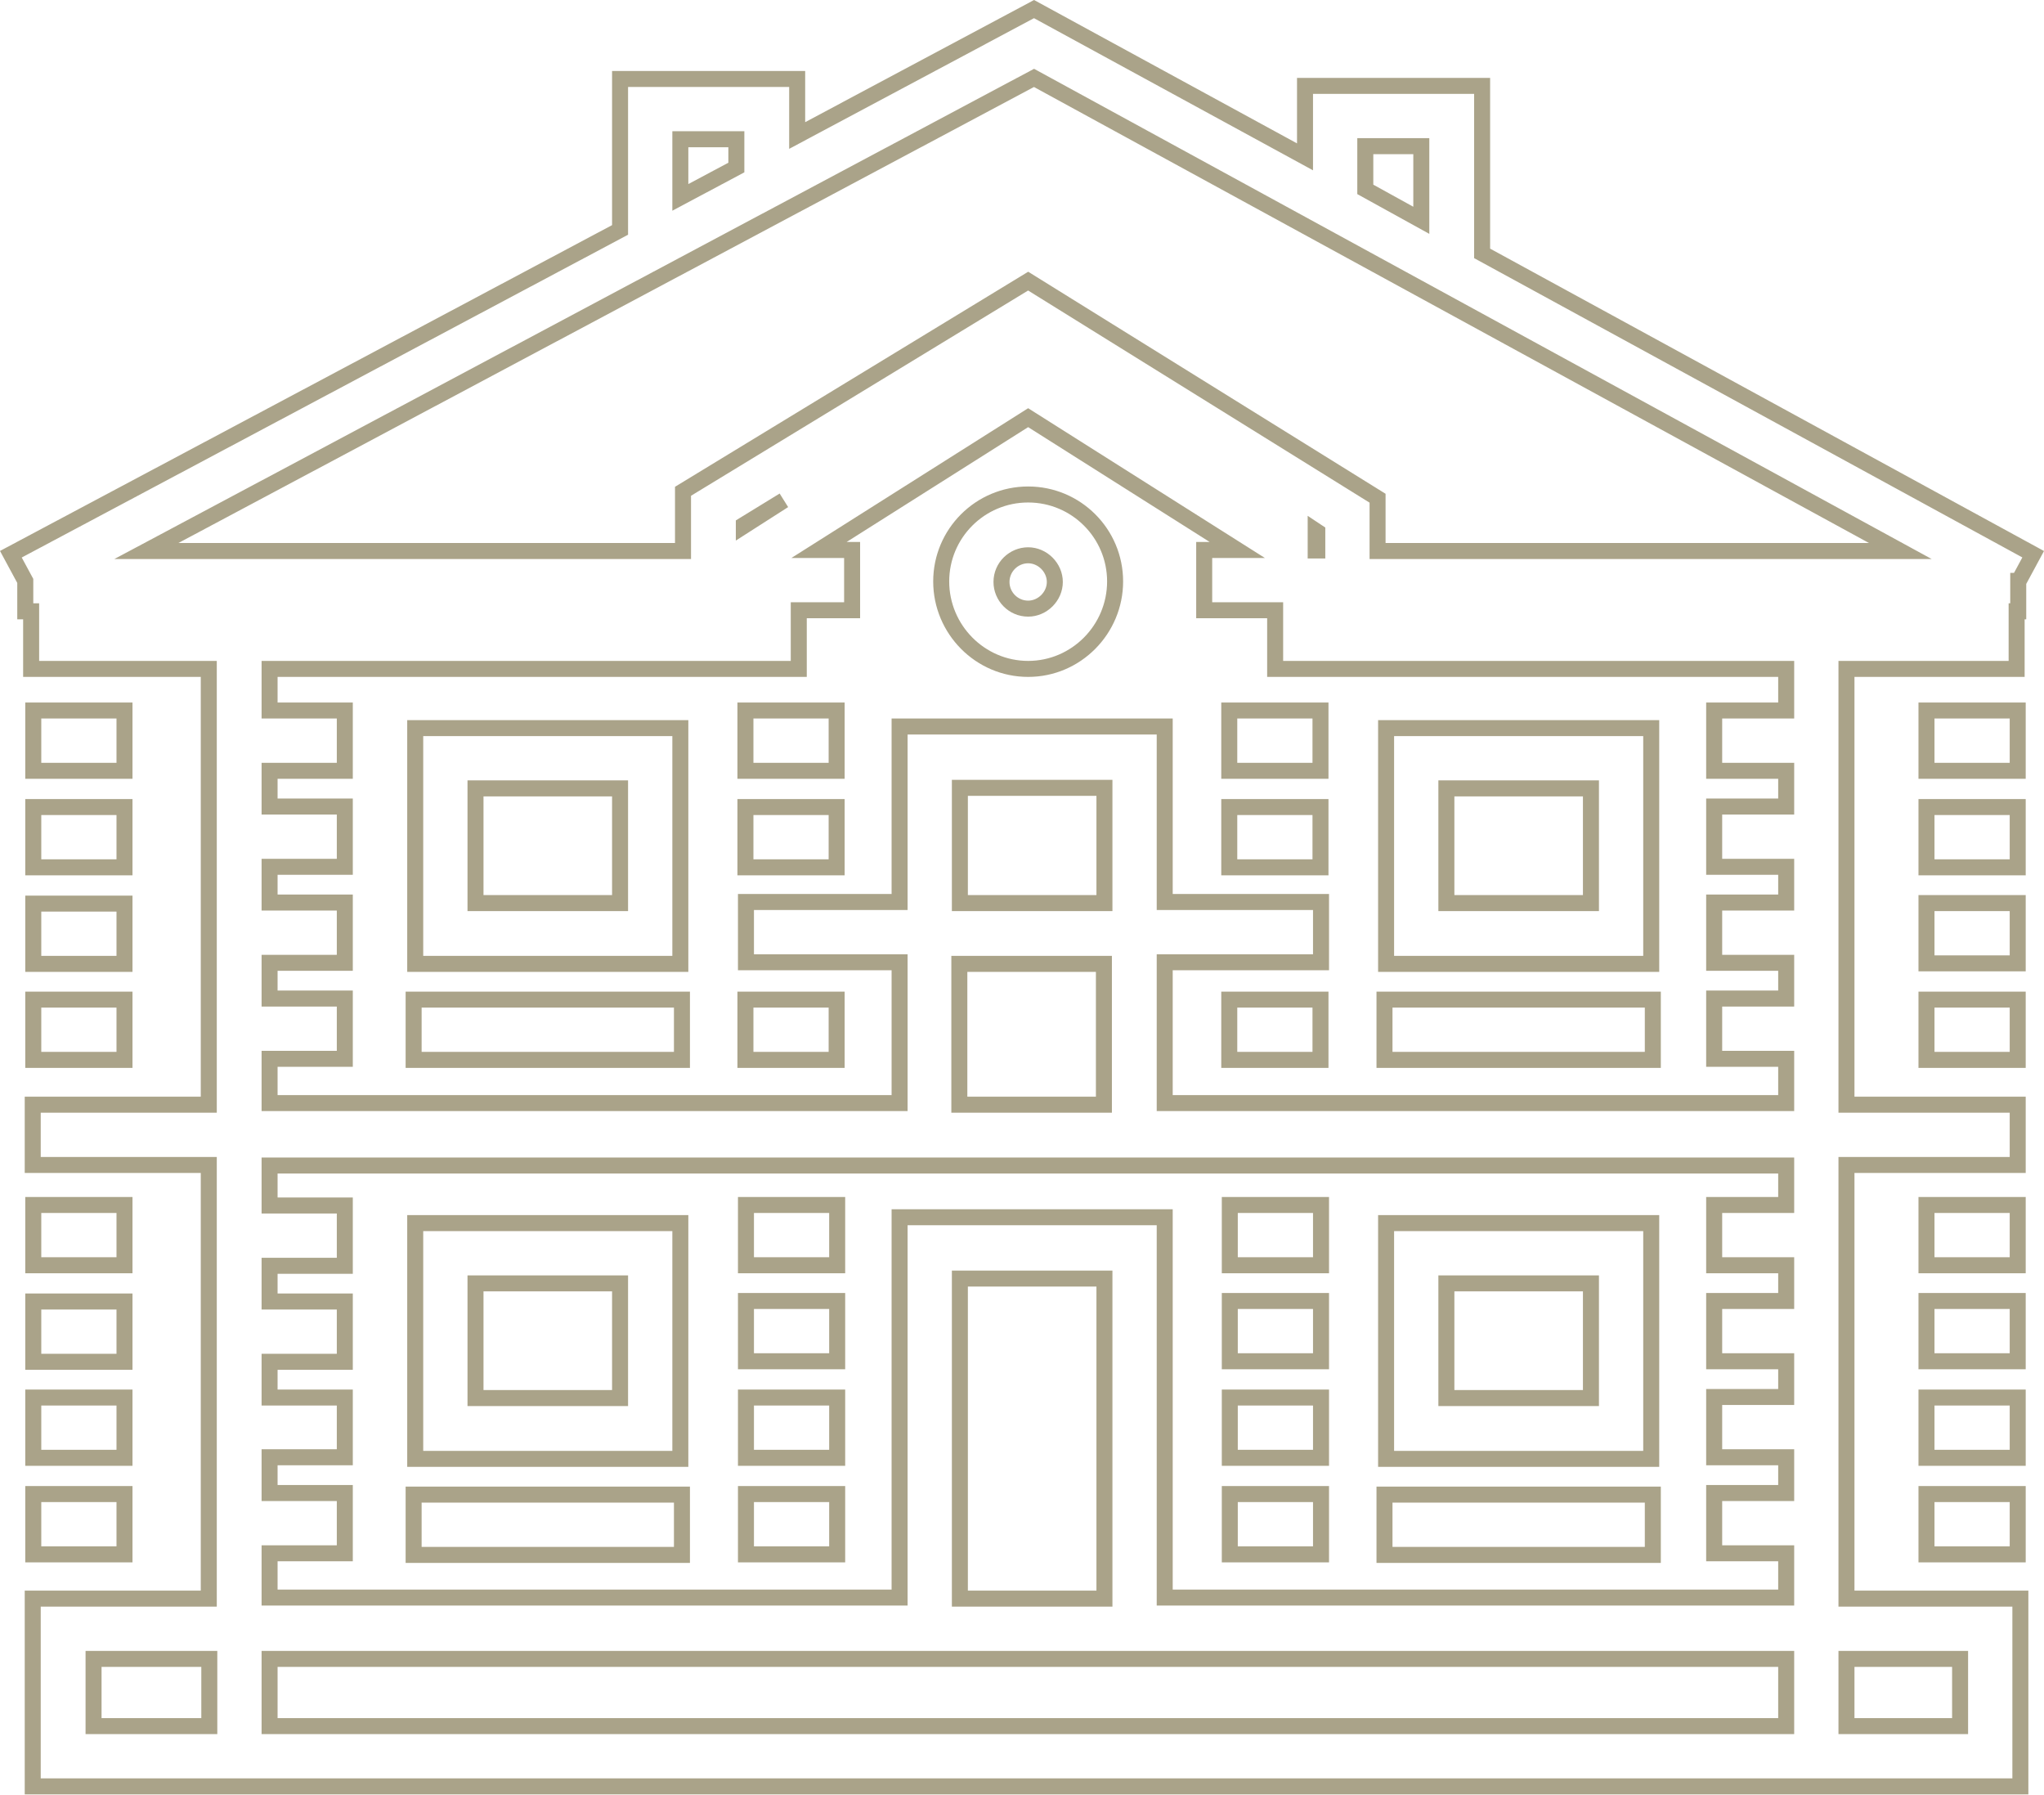
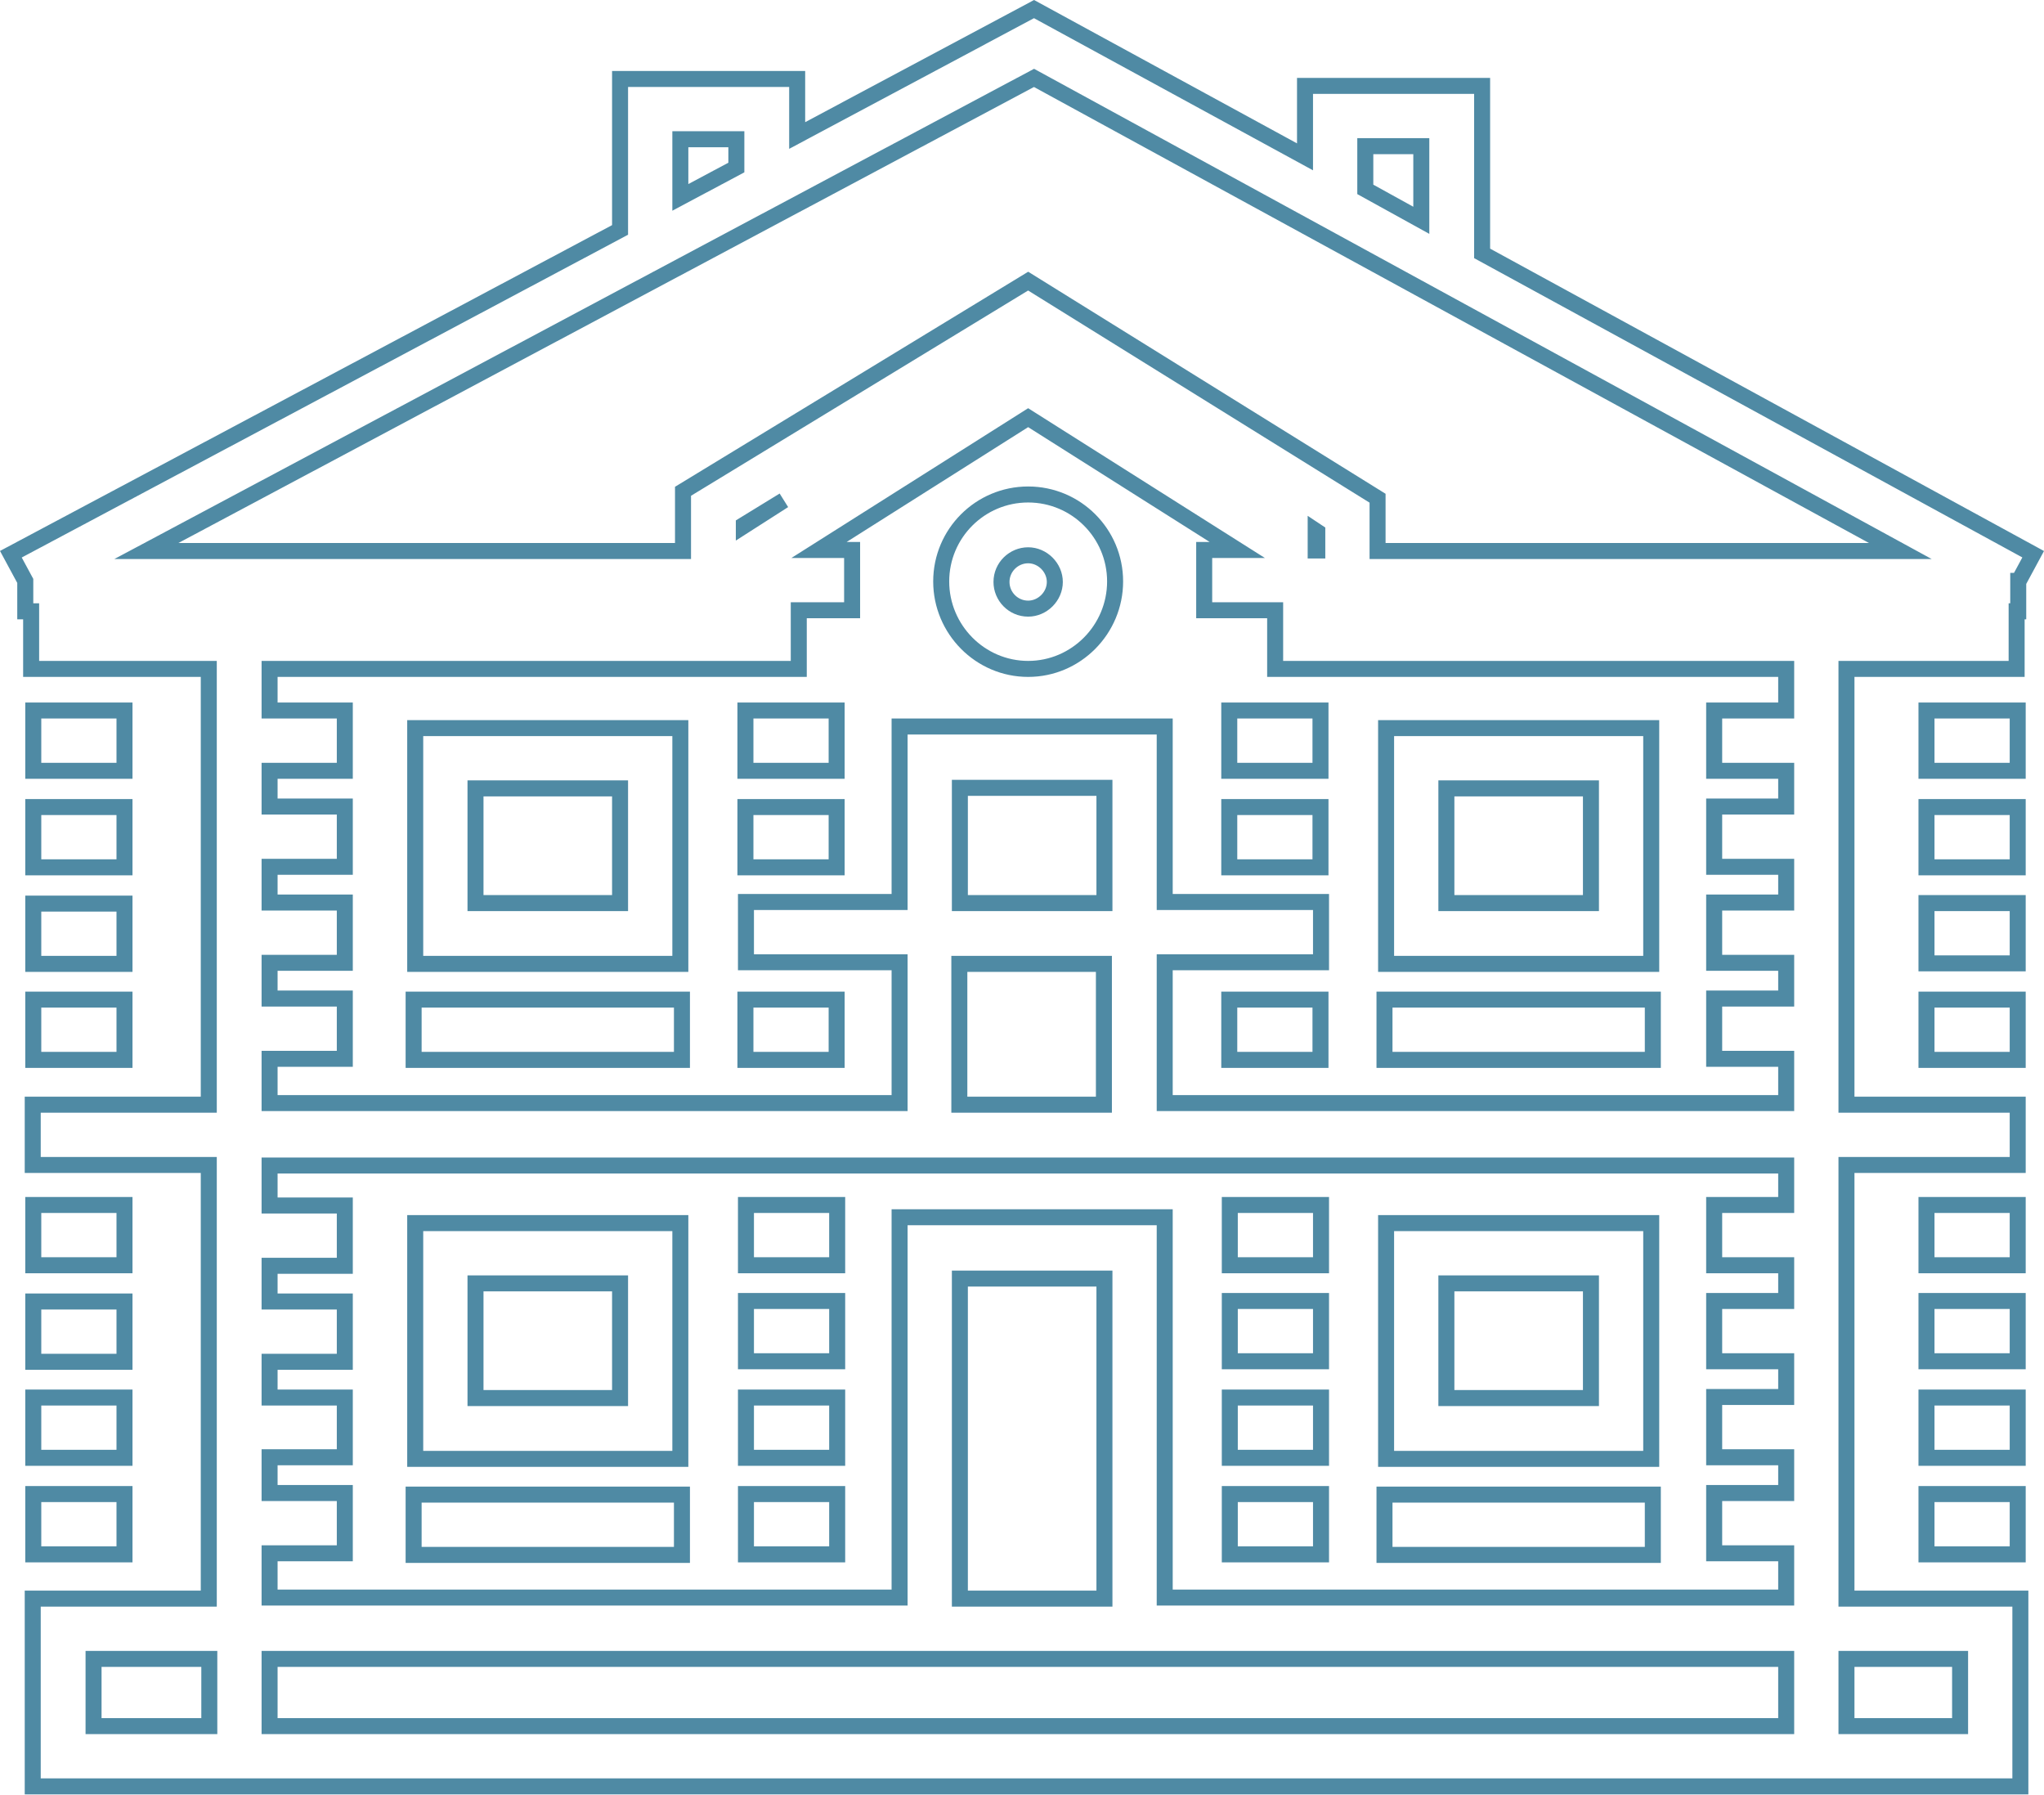
<svg xmlns="http://www.w3.org/2000/svg" width="139" height="122" viewBox="0 0 139 122" fill="none">
-   <path opacity="0.69" fill-rule="evenodd" clip-rule="evenodd" d="M70.32 0L88.202 9.748V5.296H101.334V16.905L139 37.464L137.792 39.7V42.106H137.683V46.023H126.111V74.564H137.756V79.75H126.111V108.146H137.937V122H1.682V108.146H13.653V79.75H1.682V74.564H13.653V46.023H1.573V42.106H1.174V39.633L0 37.459L41.623 15.306V4.825H54.755V8.306L70.32 0ZM2.263 41.018H2.662V44.935H14.742V75.652H2.77V78.662H14.742V109.234H2.77V120.912H136.849V109.234H125.023V78.662H136.668V75.652H125.023V44.935H136.595V41.018H136.704V38.951H136.96L137.528 37.9L100.246 17.551V6.384H89.29V11.58L70.315 1.236L53.667 10.12V5.913H42.711V15.959L1.478 37.905L2.263 39.358V41.018ZM70.321 4.678L131.362 38.008H93.136V34.176L69.916 19.752L46.992 33.708V38.008H7.776L70.321 4.678ZM12.131 36.92H45.903V33.097L69.921 18.475L94.224 33.572V36.92H127.099L70.314 5.915L12.131 36.92ZM45.722 8.923H50.619V11.716L45.722 14.327V8.923ZM46.81 10.011V12.513L49.531 11.063V10.011H46.81ZM92.301 9.394H97.199V15.901L92.301 13.197V9.394ZM93.39 10.482V12.555L96.11 14.057V10.482H93.39ZM69.918 27.754L86.017 37.936H82.434V40.946H87.259V44.935H122.012V48.852H117.115V51.862H122.012V55.38H117.115V58.39H122.012V61.907H117.115V64.918H122.012V68.435H117.115V71.445H122.012V75.543H78.661V64.881H89.29V61.871H78.661V49.94H61.72V61.871H51.272V64.881H61.72V75.543H17.789V71.445H22.904V68.435H17.789V64.918H22.904V61.907H17.789V58.39H22.904V55.38H17.789V51.862H22.904V48.852H17.789V44.935H53.775V40.946H57.403V37.936H53.82L69.918 27.754ZM57.576 36.848H58.491V42.034H54.864V46.023H18.877V47.764H23.992V52.95H18.877V54.292H23.992V59.478H18.877V60.819H23.992V66.005H18.877V67.347H23.992V72.533H18.877V74.455H60.632V65.969H50.184V60.783H60.632V48.852H79.749V60.783H90.379V65.969H79.749V74.455H120.924V72.533H116.026V67.347H120.924V66.005H116.026V60.819H120.924V59.478H116.026V54.292H120.924V52.95H116.026V47.764H120.924V46.023H86.171V42.034H81.346V36.848H82.261L69.918 29.041L57.576 36.848ZM63.461 39.531C63.461 35.967 66.353 33.076 69.918 33.076C73.484 33.076 76.376 35.967 76.376 39.531C76.376 43.091 73.488 46.023 69.918 46.023C66.349 46.023 63.461 43.091 63.461 39.531ZM69.918 34.164C66.954 34.164 64.55 36.568 64.55 39.531C64.55 42.499 66.959 44.935 69.918 44.935C72.879 44.935 75.287 42.499 75.287 39.531C75.287 36.568 72.883 34.164 69.918 34.164ZM53.019 33.555L53.597 34.477L50.039 36.754V35.383L53.019 33.555ZM88.927 35.07L90.125 35.867V37.972H88.927V35.07ZM69.918 38.298C69.233 38.298 68.649 38.86 68.649 39.568C68.649 40.254 69.21 40.837 69.918 40.837C70.597 40.837 71.188 40.246 71.188 39.568C71.188 38.889 70.597 38.298 69.918 38.298ZM67.561 39.568C67.561 38.245 68.646 37.21 69.918 37.21C71.198 37.21 72.276 38.288 72.276 39.568C72.276 40.847 71.198 41.925 69.918 41.925C68.595 41.925 67.561 40.84 67.561 39.568ZM1.718 47.764H9.01V52.95H1.718V47.764ZM2.807 48.852V51.862H7.922V48.852H2.807ZM50.148 47.764H57.439V52.95H50.148V47.764ZM51.236 48.852V51.862H56.351V48.852H51.236ZM83.051 47.764H90.342V52.95H83.051V47.764ZM84.139 48.852V51.862H89.254V48.852H84.139ZM130.464 47.764H137.756V52.95H130.464V47.764ZM131.553 48.852V51.862H136.668V48.852H131.553ZM27.692 48.961H46.81V66.078H27.692V48.961ZM28.781 50.048V64.99H45.722V50.048H28.781ZM93.716 48.961H112.834V66.078H93.716V48.961ZM94.804 50.048V64.99H111.746V50.048H94.804ZM64.731 53.022H75.65V61.944H64.731V53.022ZM65.819 54.11V60.856H74.562V54.11H65.819ZM31.792 53.059H42.711V61.944H31.792V53.059ZM32.88 54.147V60.856H41.623V54.147H32.88ZM97.815 53.059H108.735V61.944H97.815V53.059ZM98.904 54.147V60.856H107.646V54.147H98.904ZM1.718 54.328H9.01V59.514H1.718V54.328ZM2.807 55.416V58.426H7.922V55.416H2.807ZM50.148 54.328H57.439V59.514H50.148V54.328ZM51.236 55.416V58.426H56.351V55.416H51.236ZM83.051 54.328H90.342V59.514H83.051V54.328ZM84.139 55.416V58.426H89.254V55.416H84.139ZM130.464 54.328H137.756V59.514H130.464V54.328ZM131.553 55.416V58.426H136.668V55.416H131.553ZM130.464 60.856H137.756V66.042H130.464V60.856ZM131.553 61.944V64.954H136.668V61.944H131.553ZM1.718 60.892H9.01V66.078H1.718V60.892ZM2.807 61.98V64.99H7.922V61.98H2.807ZM64.695 64.99H75.614V75.652H64.695V64.99ZM65.783 66.078V74.564H74.526V66.078H65.783ZM1.718 67.42H9.01V72.606H1.718V67.42ZM2.807 68.508V71.518H7.922V68.508H2.807ZM27.584 67.42H46.919V72.606H27.584V67.42ZM28.672 68.508V71.518H45.831V68.508H28.672ZM50.148 67.42H57.439V72.606H50.148V67.42ZM51.236 68.508V71.518H56.351V68.508H51.236ZM83.051 67.42H90.342V72.606H83.051V67.42ZM84.139 68.508V71.518H89.254V68.508H84.139ZM93.607 67.42H112.943V72.606H93.607V67.42ZM94.695 68.508V71.518H111.854V68.508H94.695ZM130.464 67.42H137.756V72.606H130.464V67.42ZM131.553 68.508V71.518H136.668V68.508H131.553ZM17.789 78.698H122.012V82.47H117.115V85.48H122.012V88.998H117.115V92.008H122.012V95.526H117.115V98.536H122.012V102.054H117.115V105.064H122.012V109.162H78.661V83.304H61.72V109.162H17.789V105.064H22.904V102.054H17.789V98.536H22.904V95.562H17.789V92.044H22.904V89.034H17.789V85.516H22.904V82.507H17.789V78.698ZM18.877 79.787V81.418H23.992V86.605H18.877V87.946H23.992V93.132H18.877V94.474H23.992V99.624H18.877V100.966H23.992V106.152H18.877V108.074H60.632V82.216H79.749V108.074H120.924V106.152H116.026V100.966H120.924V99.624H116.026V94.438H120.924V93.096H116.026V87.91H120.924V86.568H116.026V81.382H120.924V79.787H18.877ZM1.718 81.382H9.01V86.568H1.718V81.382ZM2.807 82.47V85.48H7.922V82.47H2.807ZM50.184 81.382H57.476V86.568H50.184V81.382ZM51.272 82.47V85.48H56.387V82.47H51.272ZM83.087 81.382H90.379V86.568H83.087V81.382ZM84.175 82.47V85.48H89.29V82.47H84.175ZM130.464 81.382H137.756V86.568H130.464V81.382ZM131.553 82.47V85.48H136.668V82.47H131.553ZM27.692 82.615H46.81V99.733H27.692V82.615ZM28.781 83.703V98.645H45.722V83.703H28.781ZM93.716 82.615H112.834V99.733H93.716V82.615ZM94.804 83.703V98.645H111.746V83.703H94.804ZM64.731 86.387H75.65V109.234H64.731V86.387ZM65.819 87.475V108.146H74.562V87.475H65.819ZM31.792 86.713H42.711V95.598H31.792V86.713ZM32.88 87.801V94.51H41.623V87.801H32.88ZM97.815 86.713H108.735V95.598H97.815V86.713ZM98.904 87.801V94.51H107.646V87.801H98.904ZM50.184 87.91H57.476V93.096H50.184V87.91ZM51.272 88.998V92.008H56.387V88.998H51.272ZM83.087 87.91H90.379V93.096H83.087V87.91ZM84.175 88.998V92.008H89.29V88.998H84.175ZM130.464 87.91H137.756V93.096H130.464V87.91ZM131.553 88.998V92.008H136.668V88.998H131.553ZM1.718 87.946H9.01V93.132H1.718V87.946ZM2.807 89.034V92.044H7.922V89.034H2.807ZM1.718 94.474H9.01V99.66H1.718V94.474ZM2.807 95.562V98.572H7.922V95.562H2.807ZM50.184 94.474H57.476V99.66H50.184V94.474ZM51.272 95.562V98.572H56.387V95.562H51.272ZM83.087 94.474H90.379V99.66H83.087V94.474ZM84.175 95.562V98.572H89.29V95.562H84.175ZM130.464 94.474H137.756V99.66H130.464V94.474ZM131.553 95.562V98.572H136.668V95.562H131.553ZM1.718 101.038H9.01V106.224H1.718V101.038ZM2.807 102.126V105.136H7.922V102.126H2.807ZM50.184 101.038H57.476V106.224H50.184V101.038ZM51.272 102.126V105.136H56.387V102.126H51.272ZM83.087 101.038H90.379V106.224H83.087V101.038ZM84.175 102.126V105.136H89.29V102.126H84.175ZM130.464 101.038H137.756V106.224H130.464V101.038ZM131.553 102.126V105.136H136.668V102.126H131.553ZM27.584 101.075H46.919V106.261H27.584V101.075ZM28.672 102.163V105.173H45.831V102.163H28.672ZM93.607 101.075H112.943V106.261H93.607V101.075ZM94.695 102.163V105.173H111.854V102.163H94.695ZM5.818 112.244H14.778V117.902H5.818V112.244ZM6.906 113.332V116.814H13.69V113.332H6.906ZM17.789 112.244H122.012V117.902H17.789V112.244ZM18.877 113.332V116.814H120.924V113.332H18.877ZM125.023 112.244H133.838V117.902H125.023V112.244ZM126.111 113.332V116.814H132.75V113.332H126.111Z" fill="#847A54" />
+   <path opacity="0.69" fill-rule="evenodd" clip-rule="evenodd" d="M70.32 0L88.202 9.748V5.296H101.334V16.905L139 37.464L137.792 39.7V42.106H137.683V46.023H126.111V74.564H137.756V79.75H126.111V108.146H137.937V122H1.682V108.146H13.653V79.75H1.682V74.564H13.653V46.023H1.573V42.106H1.174V39.633L0 37.459L41.623 15.306V4.825H54.755V8.306L70.32 0ZM2.263 41.018H2.662V44.935H14.742V75.652H2.77V78.662H14.742V109.234H2.77V120.912H136.849V109.234H125.023V78.662H136.668V75.652H125.023V44.935H136.595V41.018H136.704V38.951H136.96L137.528 37.9L100.246 17.551V6.384H89.29V11.58L70.315 1.236L53.667 10.12V5.913H42.711V15.959L1.478 37.905L2.263 39.358V41.018ZM70.321 4.678L131.362 38.008H93.136V34.176L69.916 19.752L46.992 33.708V38.008H7.776L70.321 4.678ZM12.131 36.92H45.903V33.097L69.921 18.475L94.224 33.572V36.92H127.099L70.314 5.915L12.131 36.92ZM45.722 8.923H50.619V11.716L45.722 14.327V8.923ZM46.81 10.011V12.513L49.531 11.063V10.011H46.81ZM92.301 9.394H97.199V15.901L92.301 13.197V9.394ZM93.39 10.482V12.555L96.11 14.057V10.482H93.39ZM69.918 27.754L86.017 37.936H82.434V40.946H87.259V44.935H122.012V48.852H117.115V51.862H122.012V55.38H117.115V58.39H122.012V61.907H117.115V64.918H122.012V68.435H117.115V71.445H122.012V75.543H78.661V64.881H89.29V61.871H78.661V49.94H61.72V61.871H51.272V64.881H61.72V75.543H17.789V71.445H22.904V68.435H17.789V64.918H22.904V61.907H17.789V58.39H22.904V55.38H17.789V51.862H22.904V48.852H17.789V44.935H53.775V40.946H57.403V37.936H53.82L69.918 27.754ZM57.576 36.848H58.491V42.034H54.864V46.023H18.877V47.764H23.992V52.95H18.877V54.292H23.992V59.478H18.877V60.819H23.992V66.005H18.877V67.347H23.992V72.533H18.877V74.455H60.632V65.969H50.184V60.783H60.632V48.852H79.749V60.783H90.379V65.969H79.749V74.455H120.924V72.533H116.026V67.347H120.924V66.005H116.026V60.819H120.924V59.478H116.026V54.292H120.924V52.95H116.026V47.764H120.924V46.023H86.171V42.034H81.346V36.848H82.261L69.918 29.041L57.576 36.848ZM63.461 39.531C63.461 35.967 66.353 33.076 69.918 33.076C73.484 33.076 76.376 35.967 76.376 39.531C76.376 43.091 73.488 46.023 69.918 46.023C66.349 46.023 63.461 43.091 63.461 39.531ZM69.918 34.164C66.954 34.164 64.55 36.568 64.55 39.531C64.55 42.499 66.959 44.935 69.918 44.935C72.879 44.935 75.287 42.499 75.287 39.531C75.287 36.568 72.883 34.164 69.918 34.164ZM53.019 33.555L53.597 34.477L50.039 36.754V35.383L53.019 33.555ZM88.927 35.07L90.125 35.867V37.972H88.927V35.07ZM69.918 38.298C69.233 38.298 68.649 38.86 68.649 39.568C68.649 40.254 69.21 40.837 69.918 40.837C70.597 40.837 71.188 40.246 71.188 39.568C71.188 38.889 70.597 38.298 69.918 38.298ZM67.561 39.568C67.561 38.245 68.646 37.21 69.918 37.21C71.198 37.21 72.276 38.288 72.276 39.568C72.276 40.847 71.198 41.925 69.918 41.925C68.595 41.925 67.561 40.84 67.561 39.568ZM1.718 47.764H9.01V52.95H1.718V47.764ZM2.807 48.852V51.862H7.922V48.852H2.807ZM50.148 47.764H57.439V52.95H50.148V47.764ZM51.236 48.852V51.862H56.351V48.852H51.236ZM83.051 47.764H90.342V52.95H83.051V47.764ZM84.139 48.852V51.862H89.254V48.852H84.139ZM130.464 47.764H137.756V52.95H130.464V47.764ZM131.553 48.852V51.862H136.668V48.852H131.553ZM27.692 48.961H46.81V66.078H27.692V48.961ZM28.781 50.048V64.99H45.722V50.048H28.781ZM93.716 48.961H112.834V66.078H93.716V48.961ZM94.804 50.048V64.99H111.746V50.048H94.804ZM64.731 53.022H75.65V61.944H64.731V53.022ZM65.819 54.11V60.856H74.562V54.11H65.819ZM31.792 53.059H42.711V61.944H31.792V53.059ZM32.88 54.147V60.856H41.623V54.147H32.88ZM97.815 53.059H108.735V61.944H97.815V53.059ZM98.904 54.147V60.856H107.646V54.147H98.904ZM1.718 54.328H9.01V59.514H1.718V54.328ZM2.807 55.416V58.426H7.922V55.416H2.807ZM50.148 54.328H57.439V59.514H50.148V54.328ZM51.236 55.416V58.426H56.351V55.416H51.236ZM83.051 54.328H90.342V59.514H83.051V54.328ZM84.139 55.416V58.426H89.254V55.416H84.139ZM130.464 54.328H137.756V59.514H130.464V54.328ZM131.553 55.416V58.426H136.668V55.416H131.553ZM130.464 60.856H137.756V66.042H130.464V60.856ZM131.553 61.944V64.954H136.668V61.944H131.553ZM1.718 60.892H9.01V66.078H1.718V60.892ZM2.807 61.98V64.99H7.922V61.98H2.807ZM64.695 64.99H75.614V75.652H64.695V64.99ZM65.783 66.078V74.564H74.526V66.078H65.783ZM1.718 67.42H9.01V72.606H1.718V67.42ZM2.807 68.508V71.518H7.922V68.508H2.807ZM27.584 67.42H46.919V72.606H27.584V67.42ZM28.672 68.508V71.518H45.831V68.508H28.672ZM50.148 67.42H57.439V72.606H50.148V67.42ZM51.236 68.508V71.518H56.351V68.508H51.236ZM83.051 67.42H90.342V72.606H83.051V67.42ZM84.139 68.508V71.518H89.254V68.508H84.139ZM93.607 67.42H112.943V72.606H93.607V67.42ZM94.695 68.508V71.518H111.854V68.508H94.695ZM130.464 67.42H137.756V72.606H130.464V67.42ZM131.553 68.508V71.518H136.668V68.508H131.553ZM17.789 78.698H122.012V82.47H117.115V85.48H122.012V88.998H117.115V92.008H122.012V95.526H117.115V98.536H122.012V102.054H117.115V105.064H122.012V109.162H78.661V83.304H61.72V109.162H17.789V105.064H22.904V102.054H17.789V98.536H22.904V95.562H17.789V92.044H22.904V89.034H17.789V85.516H22.904V82.507H17.789V78.698ZM18.877 79.787V81.418H23.992V86.605H18.877V87.946H23.992V93.132H18.877V94.474H23.992V99.624H18.877V100.966H23.992V106.152H18.877V108.074H60.632V82.216H79.749V108.074H120.924V106.152H116.026V100.966H120.924V99.624H116.026V94.438H120.924V93.096H116.026V87.91H120.924V86.568H116.026V81.382H120.924V79.787H18.877ZM1.718 81.382H9.01V86.568H1.718V81.382ZM2.807 82.47V85.48H7.922V82.47H2.807ZM50.184 81.382H57.476V86.568H50.184V81.382ZM51.272 82.47V85.48H56.387V82.47H51.272ZM83.087 81.382H90.379V86.568H83.087V81.382ZM84.175 82.47V85.48H89.29V82.47H84.175ZM130.464 81.382H137.756V86.568H130.464V81.382ZM131.553 82.47V85.48H136.668V82.47H131.553ZM27.692 82.615H46.81V99.733H27.692V82.615ZM28.781 83.703V98.645H45.722V83.703H28.781ZM93.716 82.615H112.834V99.733H93.716V82.615ZM94.804 83.703V98.645H111.746V83.703H94.804ZM64.731 86.387H75.65V109.234H64.731V86.387ZM65.819 87.475V108.146H74.562V87.475H65.819ZM31.792 86.713H42.711V95.598H31.792V86.713ZM32.88 87.801V94.51H41.623V87.801H32.88ZM97.815 86.713H108.735V95.598H97.815V86.713ZM98.904 87.801V94.51H107.646V87.801H98.904ZM50.184 87.91H57.476V93.096H50.184V87.91ZM51.272 88.998V92.008H56.387V88.998H51.272ZM83.087 87.91H90.379V93.096H83.087V87.91ZM84.175 88.998V92.008H89.29V88.998H84.175ZM130.464 87.91H137.756V93.096H130.464V87.91ZM131.553 88.998V92.008H136.668V88.998H131.553ZM1.718 87.946H9.01V93.132H1.718V87.946ZM2.807 89.034V92.044H7.922V89.034H2.807ZM1.718 94.474H9.01V99.66H1.718V94.474ZM2.807 95.562V98.572H7.922V95.562H2.807ZM50.184 94.474H57.476V99.66H50.184V94.474ZM51.272 95.562V98.572H56.387V95.562H51.272ZM83.087 94.474H90.379V99.66H83.087V94.474ZM84.175 95.562V98.572H89.29V95.562H84.175ZM130.464 94.474H137.756V99.66H130.464V94.474ZM131.553 95.562V98.572H136.668V95.562H131.553ZM1.718 101.038H9.01V106.224H1.718V101.038ZM2.807 102.126V105.136H7.922V102.126H2.807ZM50.184 101.038H57.476V106.224H50.184V101.038ZM51.272 102.126V105.136H56.387V102.126H51.272ZM83.087 101.038H90.379V106.224H83.087V101.038ZM84.175 102.126V105.136H89.29V102.126H84.175ZM130.464 101.038H137.756V106.224H130.464V101.038ZM131.553 102.126V105.136H136.668V102.126H131.553ZM27.584 101.075H46.919V106.261H27.584V101.075ZM28.672 102.163V105.173H45.831V102.163H28.672ZM93.607 101.075H112.943V106.261H93.607V101.075ZM94.695 102.163V105.173H111.854V102.163H94.695ZM5.818 112.244H14.778V117.902H5.818V112.244ZM6.906 113.332V116.814H13.69V113.332H6.906ZM17.789 112.244H122.012V117.902H17.789V112.244ZM18.877 113.332V116.814H120.924V113.332H18.877ZM125.023 112.244H133.838V117.902H125.023V112.244ZM126.111 113.332V116.814H132.75V113.332H126.111Z" fill="#00557B" />
</svg>
